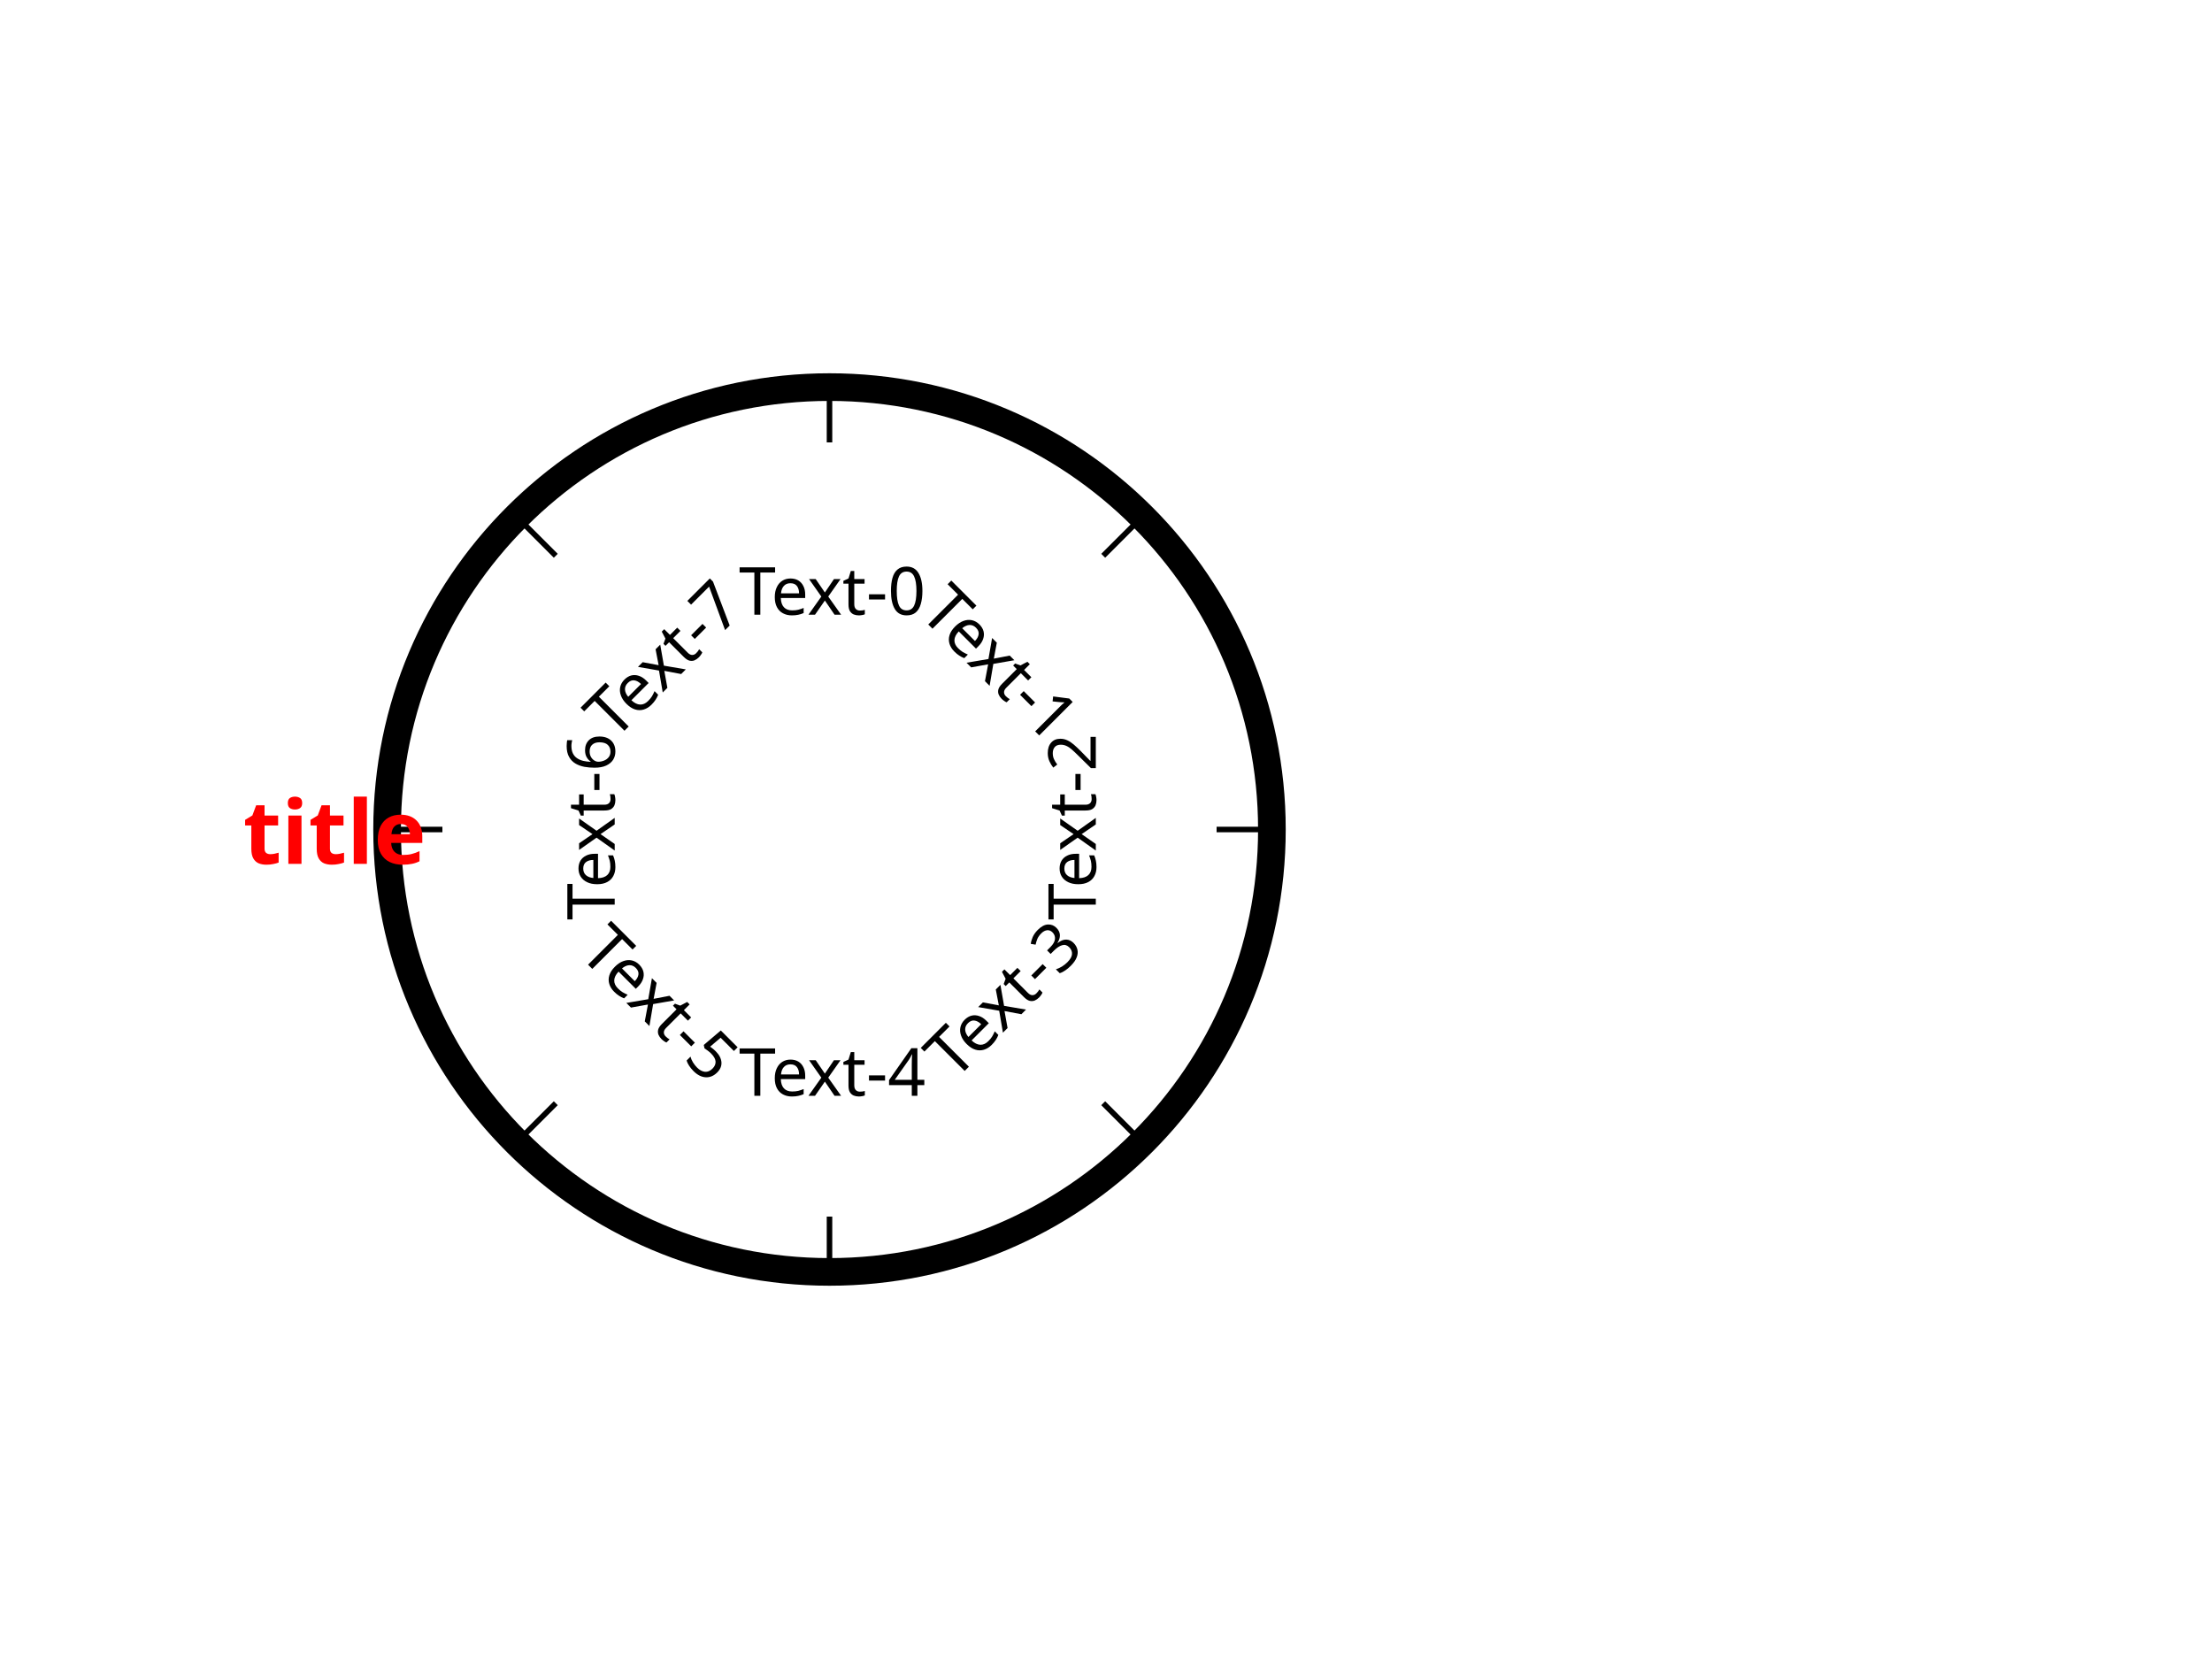
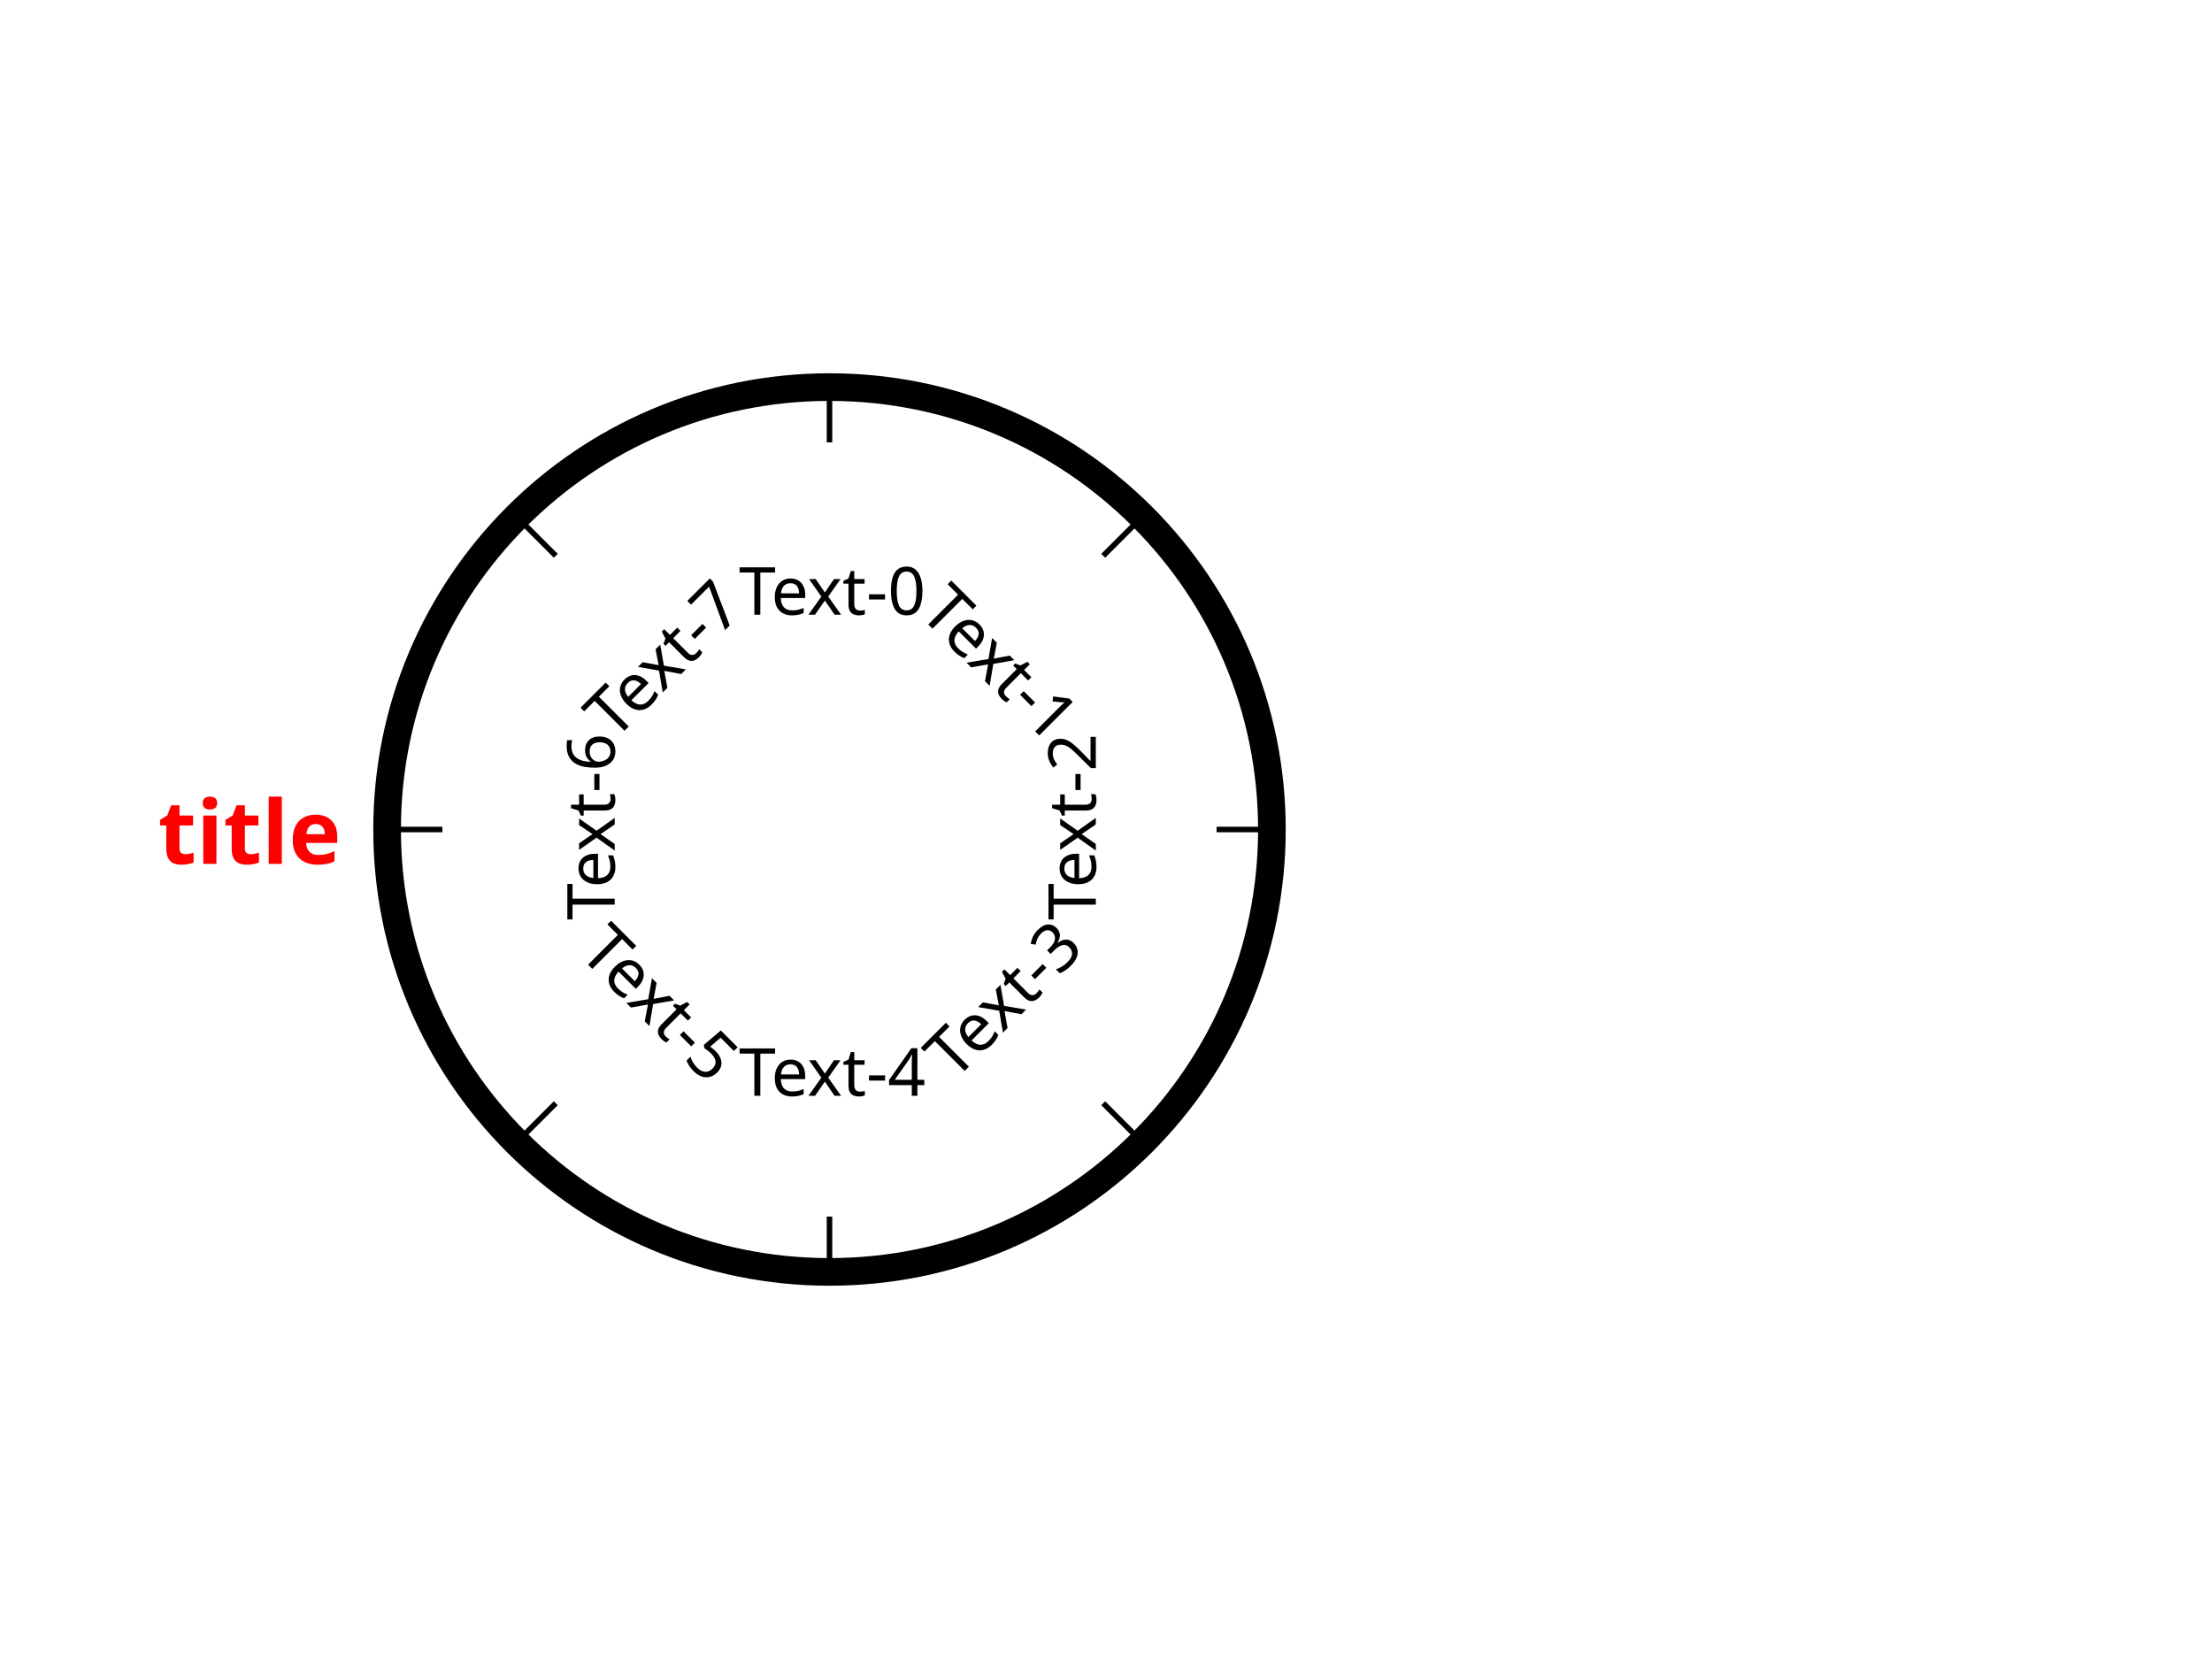
<svg xmlns="http://www.w3.org/2000/svg" width="400" height="300" style="background: transparent;" color-interpolation-filters="sRGB">
  <defs />
  <g id="g-svg-camera">
    <g id="g-root" fill="none">
      <g id="g-svg-53" fill="none" width="400" height="300">
        <g id="g-svg-54" fill="none">
          <g id="g-svg-1" fill="none" class="axis-grid-group">
            <g id="g-svg-2" fill="none" class="axis-grid">
              <g id="g-svg-3" fill="none" class="grid-line-group">
                <g>
                  <path id="g-svg-5" fill="none" class="grid-line" stroke="rgba(217,217,217,1)" stroke-width="1" stroke-dasharray="4,4" d="M 150,70 L 150,70" />
                </g>
                <g>
                  <path id="g-svg-6" fill="none" class="grid-line" stroke="rgba(217,217,217,1)" stroke-width="1" stroke-dasharray="4,4" d="M 206.569,93.431 L 206.569,93.431" />
                </g>
                <g>
                  <path id="g-svg-7" fill="none" class="grid-line" stroke="rgba(217,217,217,1)" stroke-width="1" stroke-dasharray="4,4" d="M 230,150 L 230,150" />
                </g>
                <g>
                  <path id="g-svg-8" fill="none" class="grid-line" stroke="rgba(217,217,217,1)" stroke-width="1" stroke-dasharray="4,4" d="M 206.569,206.569 L 206.569,206.569" />
                </g>
                <g>
                  <path id="g-svg-9" fill="none" class="grid-line" stroke="rgba(217,217,217,1)" stroke-width="1" stroke-dasharray="4,4" d="M 150,230 L 150,230" />
                </g>
                <g>
                  <path id="g-svg-10" fill="none" class="grid-line" stroke="rgba(217,217,217,1)" stroke-width="1" stroke-dasharray="4,4" d="M 93.431,206.569 L 93.431,206.569" />
                </g>
                <g>
                  <path id="g-svg-11" fill="none" class="grid-line" stroke="rgba(217,217,217,1)" stroke-width="1" stroke-dasharray="4,4" d="M 70,150 L 70,150" />
                </g>
                <g>
                  <path id="g-svg-12" fill="none" class="grid-line" stroke="rgba(217,217,217,1)" stroke-width="1" stroke-dasharray="4,4" d="M 93.431,93.431 L 93.431,93.431" />
                </g>
              </g>
              <g id="g-svg-4" fill="none" class="grid-region-group" />
            </g>
          </g>
          <g id="g-svg-13" fill="none" class="axis-main-group">
            <g id="g-svg-14" fill="none" class="axis-line-group">
              <g>
                <path id="g-svg-15" fill="none" class="axis-line" d="M 150,70 A 80 80 0 1 0 150 230 A 80 80 0 1 0 150 70" stroke-width="5" stroke="rgba(0,0,0,1)" />
              </g>
            </g>
            <g id="g-svg-17" fill="none" class="axis-tick-group">
              <g id="g-svg-18" fill="none" transform="matrix(1,0,0,1,150,70)" class="axis-tick">
                <g>
                  <line id="g-svg-26" fill="none" x1="0" y1="0" x2="-6.123233995736766e-16" y2="10" class="axis-tick-item" stroke-width="1" stroke="rgba(0,0,0,1)" />
                </g>
              </g>
              <g id="g-svg-19" fill="none" transform="matrix(1,0,0,1,206.5685,93.43146)" class="axis-tick">
                <g>
                  <line id="g-svg-27" fill="none" x1="0" y1="0" x2="-7.071" y2="7.071" class="axis-tick-item" stroke-width="1" stroke="rgba(0,0,0,1)" />
                </g>
              </g>
              <g id="g-svg-20" fill="none" transform="matrix(1,0,0,1,230,150)" class="axis-tick">
                <g>
                  <line id="g-svg-28" fill="none" x1="0" y1="0" x2="-10" y2="0" class="axis-tick-item" stroke-width="1" stroke="rgba(0,0,0,1)" />
                </g>
              </g>
              <g id="g-svg-21" fill="none" transform="matrix(1,0,0,1,206.5685,206.5685)" class="axis-tick">
                <g>
                  <line id="g-svg-29" fill="none" x1="0" y1="0" x2="-7.071" y2="-7.071" class="axis-tick-item" stroke-width="1" stroke="rgba(0,0,0,1)" />
                </g>
              </g>
              <g id="g-svg-22" fill="none" transform="matrix(1,0,0,1,150,230)" class="axis-tick">
                <g>
                  <line id="g-svg-30" fill="none" x1="0" y1="0" x2="-6.123233995736766e-16" y2="-10" class="axis-tick-item" stroke-width="1" stroke="rgba(0,0,0,1)" />
                </g>
              </g>
              <g id="g-svg-23" fill="none" transform="matrix(1,0,0,1,93.43146,206.5685)" class="axis-tick">
                <g>
                  <line id="g-svg-31" fill="none" x1="0" y1="0" x2="7.071" y2="-7.071" class="axis-tick-item" stroke-width="1" stroke="rgba(0,0,0,1)" />
                </g>
              </g>
              <g id="g-svg-24" fill="none" transform="matrix(1,0,0,1,70,150)" class="axis-tick">
                <g>
                  <line id="g-svg-32" fill="none" x1="0" y1="0" x2="10" y2="-1.2246467991473533e-15" class="axis-tick-item" stroke-width="1" stroke="rgba(0,0,0,1)" />
                </g>
              </g>
              <g id="g-svg-25" fill="none" transform="matrix(1,0,0,1,93.43146,93.43146)" class="axis-tick">
                <g>
                  <line id="g-svg-33" fill="none" x1="0" y1="0" x2="7.071" y2="7.071" class="axis-tick-item" stroke-width="1" stroke="rgba(0,0,0,1)" />
                </g>
              </g>
            </g>
            <g id="g-svg-34" fill="none" class="axis-label-group">
              <g id="g-svg-35" fill="none" transform="matrix(1,0,0,1,150,95)" class="axis-label">
                <g>
                  <text id="g-svg-43" fill="rgba(0,0,0,1)" dominant-baseline="central" paint-order="stroke" dx="0.5" font-family="sans-serif" font-size="12" font-style="normal" font-variant="normal" font-weight="normal" stroke-width="1" text-anchor="middle" class="axis-label-item" dy="11.5px">
                    Text-0
                  </text>
                </g>
              </g>
              <g id="g-svg-36" fill="none" transform="matrix(1,0,0,1,188.8909,111.1091)" class="axis-label">
                <g transform="matrix(0.707107,0.707107,-0.707107,0.707107,0,0)">
                  <text id="g-svg-44" fill="rgba(0,0,0,1)" dominant-baseline="central" paint-order="stroke" dx="0.5" font-family="sans-serif" font-size="12" font-style="normal" font-variant="normal" font-weight="normal" stroke-width="1" text-anchor="middle" class="axis-label-item" dy="11.5px">
                    Text-1
                  </text>
                </g>
              </g>
              <g id="g-svg-37" fill="none" transform="matrix(1,0,0,1,205,150)" class="axis-label">
                <g transform="matrix(-0,-1,1,-0,0,0)">
                  <text id="g-svg-45" fill="rgba(0,0,0,1)" dominant-baseline="central" paint-order="stroke" dx="0.5" font-family="sans-serif" font-size="12" font-style="normal" font-variant="normal" font-weight="normal" stroke-width="1" text-anchor="middle" class="axis-label-item" dy="-11.5px">
                    Text-2
                  </text>
                </g>
              </g>
              <g id="g-svg-38" fill="none" transform="matrix(1,0,0,1,188.8909,188.8909)" class="axis-label">
                <g transform="matrix(0.707107,-0.707107,0.707107,0.707107,0,0)">
                  <text id="g-svg-46" fill="rgba(0,0,0,1)" dominant-baseline="central" paint-order="stroke" dx="0.5" font-family="sans-serif" font-size="12" font-style="normal" font-variant="normal" font-weight="normal" stroke-width="1" text-anchor="middle" class="axis-label-item" dy="-11.5px">
                    Text-3
                  </text>
                </g>
              </g>
              <g id="g-svg-39" fill="none" transform="matrix(1,0,0,1,150,205)" class="axis-label">
                <g>
                  <text id="g-svg-47" fill="rgba(0,0,0,1)" dominant-baseline="central" paint-order="stroke" dx="0.5" font-family="sans-serif" font-size="12" font-style="normal" font-variant="normal" font-weight="normal" stroke-width="1" text-anchor="middle" class="axis-label-item" dy="-11.5px">
                    Text-4
                  </text>
                </g>
              </g>
              <g id="g-svg-40" fill="none" transform="matrix(1,0,0,1,111.1091,188.8909)" class="axis-label">
                <g transform="matrix(0.707107,0.707107,-0.707107,0.707107,0,0)">
                  <text id="g-svg-48" fill="rgba(0,0,0,1)" dominant-baseline="central" paint-order="stroke" dx="0.5" font-family="sans-serif" font-size="12" font-style="normal" font-variant="normal" font-weight="normal" stroke-width="1" text-anchor="middle" class="axis-label-item" dy="-11.5px">
                    Text-5
                  </text>
                </g>
              </g>
              <g id="g-svg-41" fill="none" transform="matrix(1,0,0,1,95,150)" class="axis-label">
                <g transform="matrix(-0,-1,1,-0,0,0)">
                  <text id="g-svg-49" fill="rgba(0,0,0,1)" dominant-baseline="central" paint-order="stroke" dx="0.5" font-family="sans-serif" font-size="12" font-style="normal" font-variant="normal" font-weight="normal" stroke-width="1" text-anchor="middle" class="axis-label-item" dy="11.5px">
                    Text-6
                  </text>
                </g>
              </g>
              <g id="g-svg-42" fill="none" transform="matrix(1,0,0,1,111.1091,111.1091)" class="axis-label">
                <g transform="matrix(0.707107,-0.707107,0.707107,0.707107,0,0)">
                  <text id="g-svg-50" fill="rgba(0,0,0,1)" dominant-baseline="central" paint-order="stroke" dx="0.5" font-family="sans-serif" font-size="12" font-style="normal" font-variant="normal" font-weight="normal" stroke-width="1" text-anchor="middle" class="axis-label-item" dy="11.5px">
                    Text-7
                  </text>
                </g>
              </g>
            </g>
          </g>
-           <g id="g-svg-51" fill="none" transform="matrix(1,0,0,1,60,150)" class="axis-title-group">
+           <g id="g-svg-51" fill="none" transform="matrix(1,0,0,1,44.62,150)" class="axis-title-group">
            <g>
              <text id="g-svg-52" fill="rgba(255,0,0,1)" dominant-baseline="central" paint-order="stroke" dx="0.5" font-family="sans-serif" font-size="16" font-style="normal" font-variant="normal" font-weight="bold" stroke-width="1" text-anchor="middle" class="axis-title">
                title
              </text>
            </g>
          </g>
        </g>
      </g>
    </g>
  </g>
</svg>
